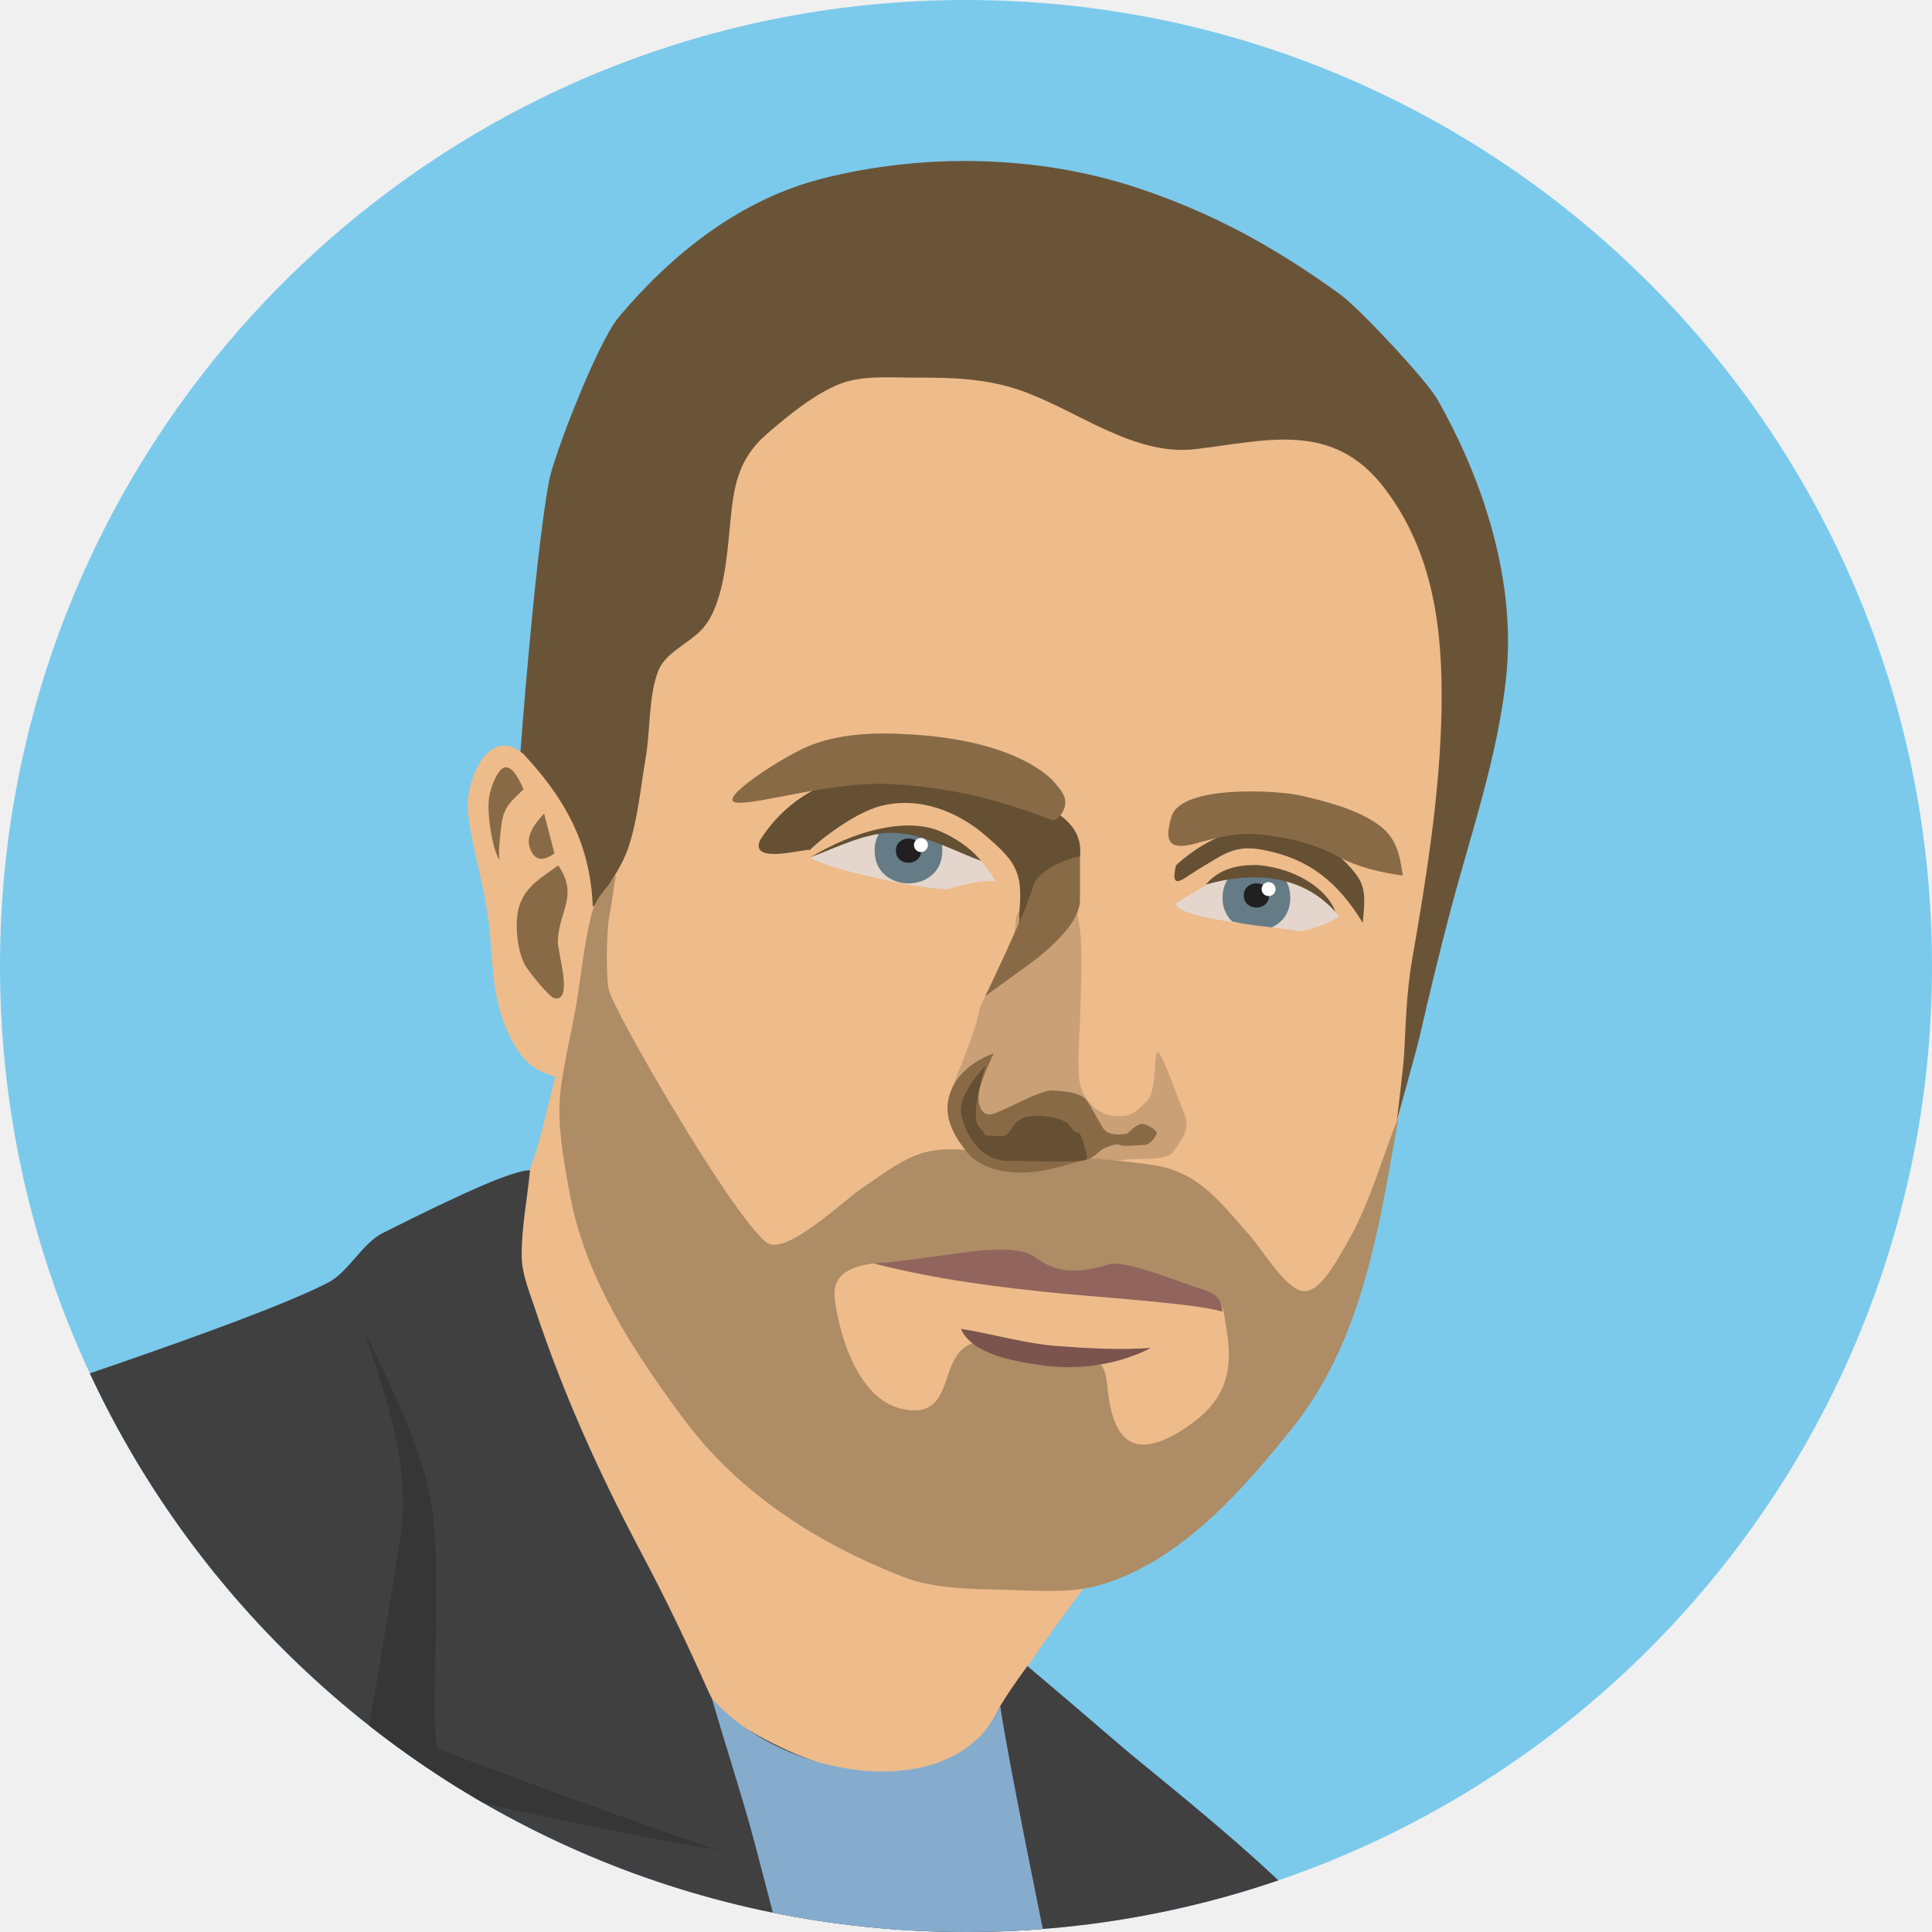
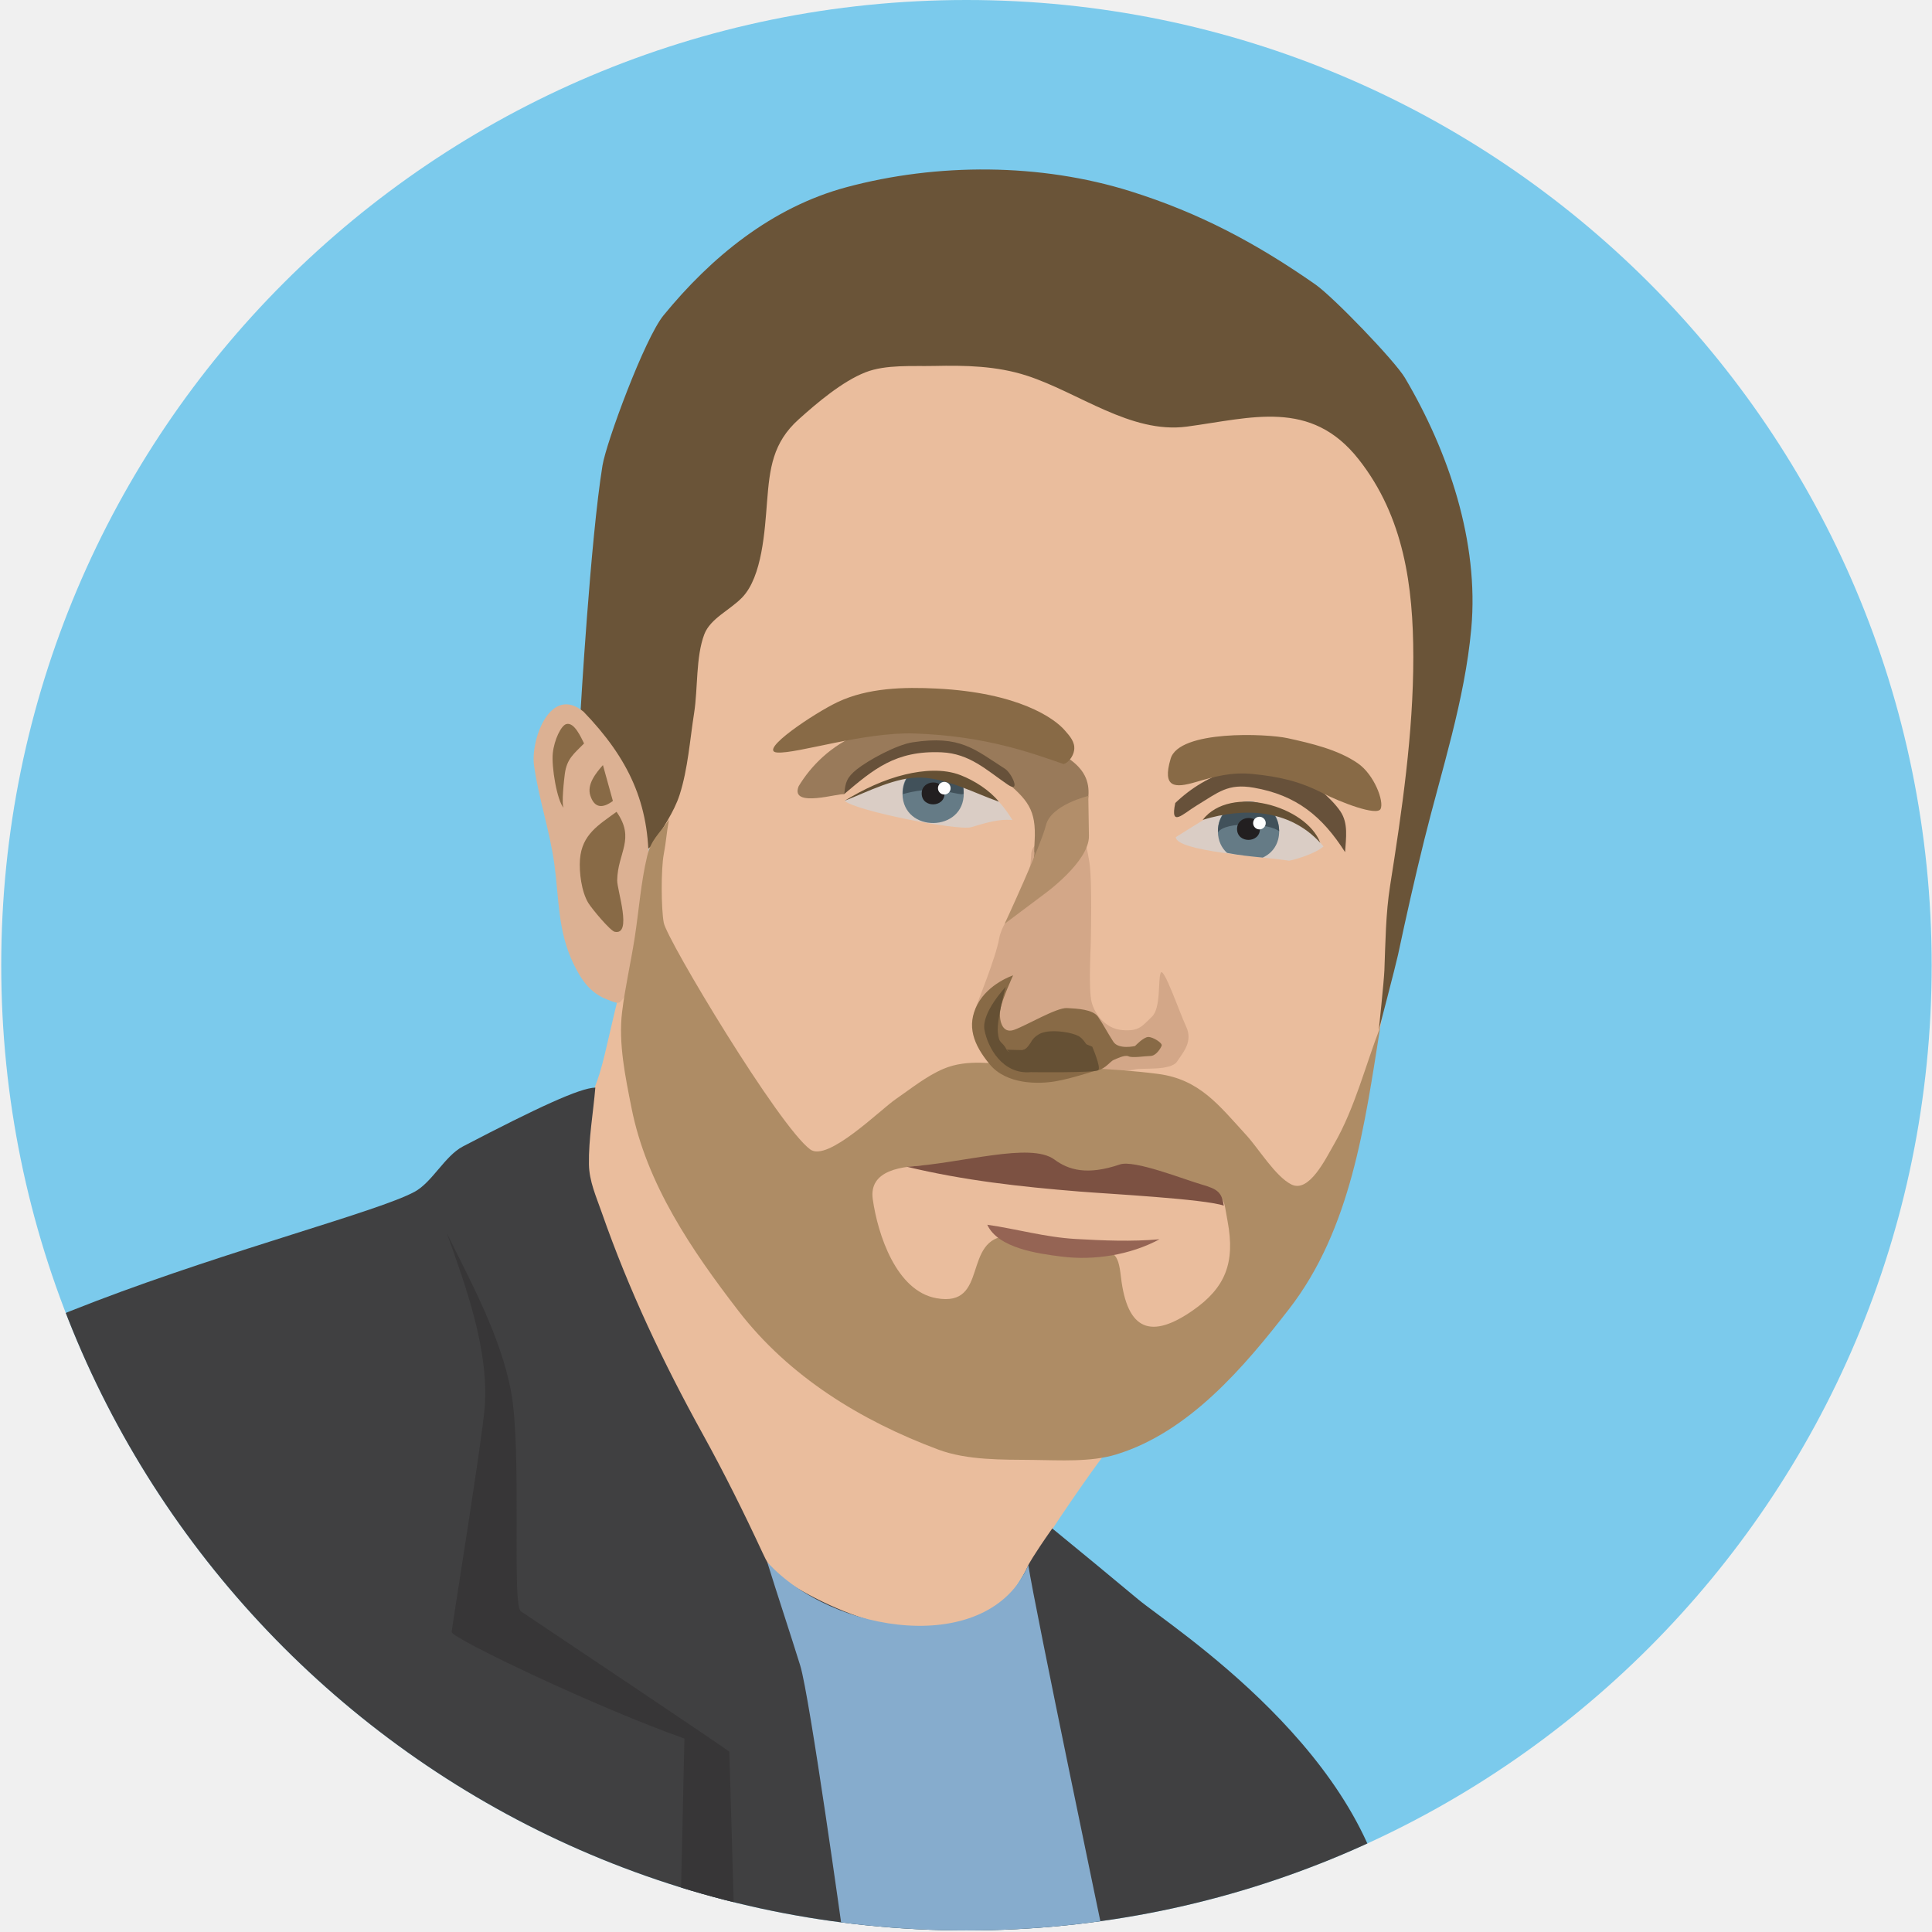
<svg xmlns="http://www.w3.org/2000/svg" xmlns:xlink="http://www.w3.org/1999/xlink" width="210" height="210" viewBox="0 0 210 210">
  <defs>
-     <ellipse id="a" cx="105" cy="105" rx="105" ry="105" />
+     <path id="a" d="M209.964,104.915 C209.964,162.858 162.992,209.83 105.049,209.83 C47.106,209.83 0.134,162.858 0.134,104.915 C0.134,46.972 47.106,0 105.049,0 C162.992,0 209.964,46.972 209.964,104.915" />
  </defs>
  <g fill="none" fill-rule="evenodd">
    <mask id="b" fill="white">
      <use xlink:href="#a" />
    </mask>
    <use fill="#7BCAEC" xlink:href="#a" />
-     <path fill="#EEBB8B" d="M64.481,114.621 C67.89,125.395 71.647,136.244 76.614,146.404 C79.518,152.344 82.408,156.409 88.567,159.242 C96.333,162.815 105.827,165.061 114.41,164.58 C123.864,164.051 134.156,159.34 139.562,151.344 C143.714,145.202 146.545,138.017 149.331,131.181 C150.644,127.958 151.199,125.242 152.02,121.405 C153.313,115.364 154.159,110.289 154.757,104.139 C155.974,91.638 161.032,79.528 158.733,66.586 C157.913,61.971 156.611,57.44 155.15,52.991 C154.55,51.165 153.935,47.112 152.535,45.693 C150.936,44.071 145.98,43.499 143.832,42.842 C131.406,39.038 118.479,34.463 105.522,32.943 C98.31,32.097 90.243,34.858 83.721,37.684 C80.93,38.893 77.389,40.39 75.674,43.066 C74.602,44.739 74.077,46.921 73.48,48.791 C71.443,55.175 69.797,61.692 68.161,68.189 C66.954,72.98 65.344,77.906 64.611,82.799 C64.159,85.822 64.481,89.076 64.481,92.132 L64.481,110.926 L64.481,114.621 Z" mask="url(#b)" />
-     <path fill="#CAA077" d="M118.071,126.05 C118.071,126.05 121.614,126.279 122.414,126.05 C123.214,125.821 126.757,126.324 127.557,125.157 C128.358,123.991 129.5,122.767 128.7,120.976 C127.9,119.184 126.088,113.577 125.737,114.493 C125.386,115.408 125.729,118.727 124.586,119.756 C123.443,120.786 123.1,121.486 121.043,121.286 C118.985,121.085 117.728,119.299 117.385,117.811 C117.042,116.324 117.385,111.174 117.385,111.174 C117.385,111.174 117.728,103.278 117.385,100.99 C117.042,98.701 116.471,96.183 116.357,96.526 C116.242,96.87 110.51,97.602 110.413,99.96 C110.222,104.611 106.87,107.601 106.413,110.004 C105.956,112.407 103.65,117.712 103.383,118.527 C103.116,119.342 105.956,126.096 109.956,126.167 C113.956,126.238 118.071,126.05 118.071,126.05" mask="url(#b)" />
-     <path fill="#E4D6CD" d="M141.354,101.221 C141.505,101.247 144.339,100.577 145.546,99.577 C143.378,96.921 143.118,96.027 139.834,95.054 C134.593,93.501 132.284,95.533 127.821,98.175 C127.821,99.897 138.155,100.674 141.354,101.221" mask="url(#b)" />
-     <path fill="#657B86" d="M133.95,100.169 C135.37,100.475 136.784,100.635 138.223,100.8 C139.371,100.294 140.247,99.224 140.247,97.587 C140.247,92.812 132.886,92.86 132.886,97.587 C132.886,98.719 133.309,99.578 133.95,100.169" mask="url(#b)" />
-     <path fill="#E4D6CD" d="M101.244,90.411 C96.452,89.265 92.308,91.125 88.098,93.179 C89.464,94.441 101.677,97.016 103.248,96.592 C104.82,96.168 106.534,95.608 108.234,95.814 C106.555,93.017 104.648,91.226 101.244,90.411" mask="url(#b)" />
-     <path fill="#EEBB8B" d="M118.186,172.178 C101.473,156.15 84.761,140.122 68.049,124.094 C65.642,121.786 63.212,117.863 60.806,115.556 C59.921,118.318 59.059,122.695 58.174,125.457 C57.435,127.761 55.903,130.641 55.745,133.062 C55.572,135.691 60.187,151.538 62.292,156.141 C64.516,161.002 81.917,198.655 82.584,199.154 C83.009,199.473 84.365,199.233 84.923,199.233 L91.779,199.233 L102.43,199.233 C100.881,195.23 117.73,172.525 118.186,172.178" mask="url(#b)" />
-     <path fill="#657B86" d="M101.639,90.544 C99.549,90.024 97.624,89.98 95.772,90.271 C95.338,90.831 95.068,91.562 95.068,92.465 C95.068,97.197 102.429,97.21 102.429,92.465 C102.429,91.745 102.26,91.137 101.976,90.636 C101.867,90.604 101.756,90.573 101.639,90.544" mask="url(#b)" />
-     <path fill="#6A5438" d="M64.926,98.175 C66.105,96.235 67.576,94.274 68.302,92.12 C69.338,89.046 69.64,85.506 70.193,82.318 C70.697,79.41 70.488,75.581 71.564,72.884 C72.322,70.98 74.742,70.002 76.208,68.502 C78.624,66.03 79.021,60.539 79.349,57.077 C79.73,53.041 80.135,49.977 83.311,47.209 C85.541,45.266 88.613,42.734 91.431,41.677 C93.87,40.763 97.104,41.062 99.661,41.047 C103.444,41.023 107.171,41.155 110.776,42.384 C116.979,44.498 123.18,49.611 129.915,48.821 C137.673,47.912 144.856,45.669 150.5,53.081 C155.828,60.078 156.819,68.459 156.691,76.952 C156.552,86.099 155.034,95.445 153.47,104.436 C152.89,107.765 152.807,111.23 152.624,114.597 C152.555,115.862 151.838,121.771 151.838,121.771 C151.838,121.771 154.006,113.997 154.288,112.764 C155.344,108.147 156.455,103.542 157.666,98.963 C159.871,90.624 162.789,82.275 163.709,73.655 C164.818,63.248 161.316,52.328 156.214,43.371 C155.04,41.311 147.761,33.506 145.628,31.965 C138.602,26.889 131.839,23.14 123.587,20.407 C112.851,16.851 100.449,16.613 89.465,19.388 C80.472,21.659 73.085,27.547 67.267,34.451 C64.943,37.209 60.146,49.624 59.65,52.397 C58.061,61.282 56.531,82.185 56.531,82.185 C56.531,82.185 58.698,86.836 59.583,89.296 C60.829,92.76 61.73,96.371 62.554,99.956 C63.345,99.363 64.135,98.769 64.926,98.175" mask="url(#b)" />
-     <path fill="#EEBB8B" d="M56.912,81.969 C52.97,78.619 50.476,85.243 50.86,88.343 C51.353,92.32 52.625,96.206 53.11,100.21 C53.62,104.41 53.387,108.314 55.23,112.274 C56.12,114.185 57.129,115.781 59.173,116.615 C60.927,117.331 60.516,117.178 61.614,115.966 C64.846,112.401 64.246,105.205 64.424,100.795 C64.733,93.114 62.174,87.619 56.912,81.969" mask="url(#b)" />
-     <path fill="#655034" d="M115.795 97.868C118.108 92.951 118.482 90.062 113.394 87.508 110.123 85.866 106.06 84.104 102.425 83.637 98.402 83.121 93.746 83.672 90.048 85.131 86.559 86.507 84.136 88.902 82.614 91.33 81.437 94.072 87.702 92.141 88.059 92.404 87.934 92.312 92.446 88.425 95.783 87.591 99.944 86.551 104.106 88.19 107.203 90.886 110.079 93.391 111.133 94.56 110.852 98.397 110.653 101.115 110.99 98.411 110.653 101.115 112.812 99.039 114.639 100.7 115.795 97.868M127.821 94.07C131.627 90.52 137.306 88.459 142.397 90.847 144.15 91.669 146.6 93.775 147.65 95.403 148.584 96.852 148.257 98.596 148.127 100.302 145.466 95.964 142.406 93.35 137.266 92.374 134.161 91.784 133.016 92.873 130.374 94.419 128.701 95.398 127.13 97.064 127.821 94.07" mask="url(#b)" />
-     <path fill="#886A46" d="M114.481 89.172C114.965 89.071 115.644 88.353 115.773 87.513 115.926 86.524 115.243 85.787 114.67 85.104 113.442 83.643 109.186 80.503 99.396 79.855 95.444 79.594 91.13 79.62 87.446 81.295 84.664 82.56 77.721 87.03 80.094 87.243 82.467 87.456 90.557 84.91 96.671 85.217 105.403 85.654 111.003 87.927 114.481 89.172M127.349 88.727C128.431 85.276 138.933 85.891 141.443 86.486 144.241 87.15 147.447 87.94 149.822 89.638 151.782 91.039 152.152 92.869 152.475 95.168 150.082 94.836 147.657 94.286 145.513 93.144 142.72 91.655 140.298 91.089 137.129 90.721 134.662 90.435 132.654 90.947 130.259 91.605 127.824 92.274 126.243 92.252 127.349 88.727" mask="url(#b)" />
-     <path fill="#655034" d="M106.641 93.583C105.51 92.159 103.739 90.996 102.092 90.319 100.051 89.479 97.575 89.649 95.441 90.124 92.86 90.699 90.361 91.837 88.098 93.179 90.878 92.145 94.372 90.363 97.375 90.531 100.527 90.708 103.72 92.497 106.641 93.583M131.082 96.147C134.473 91.903 143.56 94.666 145.163 99.132 141.452 94.965 136.001 94.734 131.082 96.147" mask="url(#b)" />
-     <path fill="#221F20" d="M137.94 97.334C137.94 99.082 135.193 99.082 135.193 97.334 135.193 95.607 137.94 95.534 137.94 97.334M100.122 92.465C100.122 94.213 97.375 94.213 97.375 92.465 97.375 90.738 100.122 90.665 100.122 92.465" mask="url(#b)" />
-     <path fill="#886A46" d="M60.684 94.072C62.932 97.381 60.734 98.976 60.632 102.323 60.596 103.495 62.378 108.989 60.236 108.496 59.703 108.374 57.55 105.703 57.132 104.999 56.317 103.628 56.059 101.236 56.204 99.713 56.487 96.729 58.491 95.624 60.684 94.072M60.265 92.761L59.138 88.425C58.279 89.37 57.141 90.719 57.571 92.088 58.065 93.663 59.082 93.607 60.265 92.761M56.912 85.788C56.586 85.118 55.791 83.166 54.816 83.422 54.194 83.585 53.344 85.259 53.139 86.886 52.934 88.513 53.556 92.652 54.356 93.522 54.039 93.177 54.462 89.929 54.545 89.393 54.82 87.604 55.632 87.047 56.912 85.788" mask="url(#b)" />
-     <path fill="#AE8C65" d="M90.731,141.145 C91.262,145.396 93.38,152.242 98.195,153.178 C104.609,154.424 101.263,145.948 107.016,145.803 C109.479,145.74 114.293,146.96 116.706,147.377 C119.627,147.883 120.099,147.939 120.394,150.942 C121.043,157.539 123.972,158.483 128.944,155.148 C132.914,152.484 134.172,149.491 133.315,144.478 C132.853,141.777 133.109,141.212 130.653,140.96 L108.115,138.644 C105.569,138.382 89.884,134.36 90.731,141.145 M98.127,171.387 C88.879,167.764 80.339,162.33 74.37,154.308 C68.866,146.913 63.587,138.891 61.92,129.701 C61.248,125.996 60.454,121.921 60.973,118.152 C61.381,115.192 62.113,112.231 62.622,109.282 C63.178,106.058 63.465,102.651 64.274,99.482 C64.802,97.411 65.717,96.903 66.971,95.114 C66.622,96.822 66.618,97.597 66.269,99.305 C65.921,101.012 65.851,105.807 66.149,107.51 C66.514,109.594 79.608,132.238 83.321,135.05 C85.384,136.613 91.773,130.427 93.683,129.156 C95.52,127.933 97.42,126.438 99.472,125.602 C102.371,124.421 105.533,125.108 108.568,125.304 C114.12,125.664 119.711,125.813 125.225,126.618 C130.218,127.346 132.489,130.501 135.755,134.185 C137.166,135.777 139.148,139.178 141.045,140.167 C143.142,141.261 145.183,137.202 146.276,135.362 C148.831,131.062 150.148,126.034 152.02,121.405 C149.968,133.148 148.124,145.653 140.53,155.148 C135.038,162.015 128.28,169.777 119.48,172.314 C116.405,173.201 112.672,172.894 109.512,172.811 C105.841,172.714 101.594,172.745 98.127,171.387" mask="url(#b)" />
-     <path fill="#91655D" d="M94.895,137.313 C101.754,139.078 108.532,139.935 115.574,140.619 C118.982,140.95 130.55,141.74 132.885,142.587 C132.669,140.983 132.181,140.59 130.306,140.017 C128.144,139.358 122.225,136.877 120.481,137.439 C116.503,138.721 114.294,137.994 112.626,136.723 C109.768,134.543 101.566,137.011 94.895,137.313" mask="url(#b)" />
-     <path fill="#7B544D" d="M104.439,144.437 C108.032,145.011 111.363,146.05 115.044,146.318 C118.377,146.561 121.772,146.758 125.104,146.509 C121.573,148.347 117.197,148.964 113.288,148.406 C110.507,148.008 105.691,147.29 104.439,144.437" mask="url(#b)" />
-     <path fill="#404041" d="M41.608,134.021 C39.394,135.133 37.854,138.278 35.684,139.402 C26.853,143.973 -2.474,153.184 -2.858,153.75 C-3.413,154.568 14.414,212.326 14.414,212.326 L145.546,212.326 C143.934,207.23 125.736,193.128 121.861,189.783 C118.48,186.866 115.08,183.972 111.672,181.088 C109.222,184.468 108.725,185.45 108.725,185.45 C102.564,198.752 86.482,191.379 80.307,187.396 C78.22,186.05 77.804,185.665 76.819,183.449 C74.66,178.592 72.365,173.79 69.871,169.096 C65.224,160.348 61.277,151.666 58.151,142.241 C57.503,140.288 56.706,138.456 56.702,136.429 C56.696,133.387 57.315,130.231 57.615,127.201 C55.771,127.214 50.72,129.448 41.608,134.021 Z" mask="url(#b)" />
-     <path fill="#373637" d="M39.504,144.437 C42.355,150.445 45.785,156.996 46.918,163.594 C48.136,170.687 46.572,189.276 47.68,190.049 C48.329,190.503 74.197,199.997 78.188,201.09 C71.261,200.18 39.674,193.516 39.33,192.431 C39.278,192.267 43.352,169.457 43.721,165.445 C44.353,158.558 41.696,150.887 39.504,144.437" mask="url(#b)" />
-     <path fill="#86ACCD" d="M77.37,184.601 C78.48,188.4 80.026,193.303 81.136,197.101 C82.221,200.813 85.137,212.326 85.137,212.326 L113.89,212.326 C113.89,212.326 109.425,190.578 108.725,185.45 C103.846,196.491 85.151,193.443 77.37,184.601" mask="url(#b)" />
-     <path fill="#FEFEFE" d="M138.651 96.643C138.651 97.063 138.311 97.403 137.891 97.403 137.472 97.403 137.132 97.063 137.132 96.643 137.132 96.223 137.472 95.883 137.891 95.883 138.311 95.883 138.651 96.223 138.651 96.643M100.859 91.853C100.859 92.273 100.52 92.613 100.1 92.613 99.681 92.613 99.341 92.273 99.341 91.853 99.341 91.433 99.681 91.093 100.1 91.093 100.52 91.093 100.859 91.433 100.859 91.853" mask="url(#b)" />
-     <path fill="#886A46" d="M108.013,114.492 C108.013,114.492 106.656,117.315 106.424,118.527 C106.192,119.739 106.528,121.548 108.013,121.053 C109.499,120.558 113.157,118.442 114.414,118.527 C115.671,118.612 117.525,118.727 118.141,119.642 C118.757,120.558 119.216,121.529 119.927,122.663 C120.547,123.653 122.529,123.221 122.529,123.221 C122.529,123.221 123.557,122.159 124.129,122.159 C124.7,122.159 125.843,122.91 125.729,123.221 C125.615,123.533 125.043,124.448 124.357,124.448 C123.671,124.448 122.186,124.677 121.729,124.448 C121.271,124.219 120.261,124.733 119.918,124.86 C119.575,124.987 118.877,125.916 118.071,126.05 C117.265,126.184 115.099,126.966 112.928,127.309 C110.756,127.652 106.985,127.582 105.042,125.157 C103.099,122.732 102.299,120.443 103.67,117.925 C105.042,115.408 108.013,114.492 108.013,114.492" mask="url(#b)" />
-     <path fill="#655034" d="M109.956,126.167 C109.956,126.167 117.728,126.394 118.071,126.05 C118.414,125.707 117.385,123.221 117.385,123.221 C117.385,123.221 113.271,121.358 112.242,121.931 C111.213,122.503 107.67,124.563 107.099,123.418 C106.528,122.274 106.185,122.815 106.07,121.286 C105.956,119.756 107.099,115.866 107.099,115.866 C107.099,115.866 104.127,118.901 104.47,120.988 C104.813,123.075 106.528,126.418 109.956,126.167" mask="url(#b)" />
-     <path fill="#655034" d="M107.099,123.418 C107.099,123.418 108.571,123.497 109.028,123.497 C109.485,123.497 110.071,122.503 110.071,122.503 C110.071,122.503 110.528,121.587 111.785,121.359 C113.042,121.13 114.985,121.473 115.785,121.93 C116.585,122.388 117.385,124.219 117.385,124.219 C117.385,124.219 114.3,122.43 113.271,122.753 C112.242,123.075 111.557,123.761 110.756,124.219 C109.956,124.677 109.076,124.778 108.276,124.32 C107.476,123.862 107.099,123.418 107.099,123.418" mask="url(#b)" />
-     <path fill="#886A46" d="M117.385,93.055 L117.385,97.868 C117.385,100.99 111.847,104.818 111.847,104.818 L107.099,108.269 C107.099,108.269 111.6,98.943 112.242,96.495 C112.884,94.047 117.385,93.055 117.385,93.055" mask="url(#b)" />
+     <path fill="#EABD9D" d="M70.742,106.754 C73.979,116.439 77.532,126.188 82.169,135.297 C84.881,140.623 87.553,144.254 93.165,146.727 C100.241,149.844 108.861,151.738 116.619,151.182 C125.164,150.569 134.407,146.166 139.184,138.864 C142.852,133.256 145.31,126.723 147.734,120.508 C148.876,117.577 149.339,115.116 150.027,111.637 C151.111,106.16 151.804,101.563 152.258,95.998 C153.181,84.686 157.585,73.673 155.321,62.012 C154.513,57.853 153.272,53.778 151.886,49.779 C151.317,48.138 150.704,44.485 149.417,43.222 C147.947,41.78 143.456,41.334 141.503,40.77 C130.209,37.511 118.45,33.561 106.708,32.372 C100.171,31.71 92.912,34.319 87.053,36.966 C84.546,38.098 81.364,39.501 79.85,41.943 C78.904,43.47 78.461,45.449 77.947,47.147 C76.195,52.944 74.799,58.856 73.411,64.749 C72.387,69.095 71.001,73.568 70.408,78 C70.041,80.738 70.379,83.673 70.423,86.435 L70.69,103.415 C70.707,104.528 70.725,105.641 70.742,106.754" mask="url(#b)" />
+     <path fill="#D3A788" d="M119.383,116.317 C119.383,116.317 122.591,116.473 123.312,116.255 C124.032,116.037 127.244,116.44 127.952,115.375 C128.659,114.31 129.675,113.188 128.926,111.581 C128.177,109.974 126.457,104.933 126.153,105.765 C125.849,106.598 126.206,109.591 125.187,110.538 C124.167,111.484 123.867,112.122 122.003,111.97 C120.139,111.818 118.977,110.222 118.645,108.883 C118.314,107.543 118.551,102.886 118.551,102.886 C118.551,102.886 118.749,95.747 118.406,93.684 C118.064,91.621 117.511,89.355 117.412,89.666 C117.314,89.978 112.139,90.722 112.085,92.853 C111.978,97.058 108.988,99.808 108.609,101.985 C108.229,104.163 106.219,108.989 105.989,109.729 C105.759,110.469 108.425,116.531 112.044,116.538 C115.663,116.545 119.383,116.317 119.383,116.317" mask="url(#b)" />
+     <path fill="#DACDC5" d="M140.092,93.552 C140.229,93.574 142.783,92.928 143.861,92.008 C141.862,89.638 141.614,88.834 138.629,88.002 C133.866,86.674 131.807,88.542 127.806,90.993 C127.831,92.548 137.191,93.103 140.092,93.552" mask="url(#b)" />
+     <path fill="#657B86" d="M133.379,92.707 C134.668,92.964 135.949,93.088 137.254,93.216 C138.284,92.743 139.062,91.763 139.039,90.284 C138.971,85.971 132.312,86.118 132.38,90.389 C132.396,91.412 132.791,92.182 133.379,92.707" mask="url(#b)" />
+     <path fill="#41515A" d="M139.04,90.364 C138.972,86.05 132.314,86.197 132.381,90.469 C133.234,89.216 138.111,89.497 139.04,90.364" mask="url(#b)" />
+     <path fill="#DACDC5" d="M103.654,84.356 C99.303,83.388 95.581,85.128 91.801,87.044 C93.055,88.165 104.14,90.318 105.555,89.913 C106.971,89.507 108.513,88.976 110.054,89.138 C108.496,86.635 106.745,85.044 103.654,84.356" mask="url(#b)" />
+     <path fill="#EABD9D" d="M120.142,157.993 C104.796,143.749 89.45,129.505 74.104,115.262 C71.895,113.211 69.64,109.701 67.431,107.65 C66.669,110.158 65.952,114.125 65.19,116.634 C64.555,118.726 63.21,121.349 63.101,123.539 C62.983,125.917 67.382,140.17 69.352,144.299 C71.433,148.658 87.709,182.431 88.32,182.873 C88.709,183.154 89.932,182.919 90.437,182.91 C92.504,182.878 94.572,182.846 96.639,182.813 C99.85,182.762 103.062,182.712 106.273,182.661 C104.816,179.066 119.735,158.312 120.142,157.993" mask="url(#b)" />
+     <path fill="#657B86" d="M104.013,84.47 C102.115,84.031 100.374,84.018 98.702,84.308 C98.317,84.82 98.084,85.484 98.096,86.3 C98.164,90.576 104.823,90.482 104.756,86.195 C104.745,85.545 104.583,84.998 104.319,84.549 C104.22,84.521 104.119,84.495 104.013,84.47" mask="url(#b)" />
+     <path fill="#41515A" d="M104.06,84.49 C102.162,84.051 100.42,84.038 98.749,84.328 C98.364,84.84 98.13,85.504 98.143,86.32 C98.143,86.32 99.779,85.808 101.378,85.864 C103.106,85.925 104.728,86.561 104.736,86.245 C104.756,85.507 104.63,85.018 104.366,84.569 C104.267,84.541 104.166,84.515 104.06,84.49" mask="url(#b)" />
+     <path fill="#6A5438" d="M70.911,91.888 C71.949,90.118 73.252,88.325 73.879,86.369 C74.773,83.577 74.995,80.374 75.45,77.486 C75.865,74.851 75.621,71.394 76.556,68.942 C77.215,67.211 79.39,66.293 80.695,64.917 C82.845,62.65 83.127,57.683 83.374,54.55 C83.661,50.898 83.984,48.123 86.818,45.578 C88.807,43.79 91.55,41.459 94.084,40.464 C96.278,39.604 99.207,39.828 101.521,39.777 C104.942,39.703 108.316,39.768 111.594,40.827 C117.235,42.649 122.918,47.18 128.999,46.371 C136.004,45.439 142.47,43.31 147.681,49.927 C152.6,56.173 153.616,63.731 153.621,71.407 C153.625,79.673 152.385,88.139 151.097,96.285 C150.621,99.3 150.594,102.432 150.477,105.477 C150.433,106.621 149.868,111.97 149.868,111.97 C149.868,111.97 151.718,104.915 151.956,103.797 C152.846,99.611 153.786,95.434 154.816,91.28 C156.692,83.714 159.213,76.129 159.922,68.327 C160.778,58.909 157.455,49.093 152.712,41.072 C151.621,39.228 144.926,32.28 142.974,30.917 C136.546,26.431 130.374,23.14 122.87,20.788 C113.109,17.728 101.886,17.69 91.989,20.353 C83.886,22.533 77.288,27.959 72.123,34.279 C70.059,36.804 65.896,48.089 65.487,50.602 C64.177,58.652 63.089,77.561 63.089,77.561 C63.089,77.561 65.115,81.732 65.951,83.941 C67.128,87.054 67.994,90.303 68.791,93.531 C69.497,92.983 70.204,92.436 70.911,91.888" mask="url(#b)" />
+     <path fill="#DCB193" d="M63.431,77.36 C59.817,74.389 57.655,80.409 58.047,83.205 C58.549,86.791 59.755,90.284 60.251,93.894 C60.772,97.682 60.616,101.213 62.34,104.765 C63.172,106.478 64.108,107.907 65.968,108.631 C67.566,109.253 67.191,109.12 68.167,108.01 C71.041,104.743 70.396,98.249 70.494,94.262 C70.664,87.317 68.272,82.389 63.431,77.36" mask="url(#b)" />
+     <path fill="#997A5A" d="M116.924,90.886 C118.946,86.411 119.243,83.796 114.604,81.56 C111.621,80.123 107.921,78.589 104.626,78.219 C100.98,77.81 96.775,78.374 93.451,79.744 C90.314,81.038 88.156,83.236 86.814,85.452 C85.789,87.946 91.428,86.112 91.755,86.344 C91.641,86.263 95.667,82.687 98.674,81.886 C102.424,80.887 106.211,82.308 109.051,84.7 C111.689,86.922 112.659,87.964 112.459,91.435 C112.318,93.893 112.584,91.446 112.318,93.893 C114.242,91.987 115.918,93.462 116.924,90.886" mask="url(#b)" />
+     <path fill="#67513A" d="M127.748,87.283 C131.14,84.022 136.249,82.079 140.888,84.164 C142.485,84.882 144.732,86.75 145.704,88.205 C146.57,89.502 146.299,91.083 146.206,92.626 C143.737,88.744 140.932,86.426 136.268,85.617 C133.45,85.128 132.43,86.128 130.062,87.563 C128.563,88.471 127.166,89.999 127.748,87.283" mask="url(#b)" />
+     <path fill="#886A46" d="M115.611 83.048C116.047 82.95 116.651 82.291 116.757 81.531 116.881 80.635 116.252 79.979 115.724 79.37 114.593 78.068 110.698 75.291 101.833 74.845 98.254 74.665 94.352 74.75 91.043 76.316 88.545 77.498 82.327 81.636 84.477 81.795 86.626 81.954 93.908 79.538 99.444 79.728 107.349 79.999 112.447 81.973 115.611 83.048M127.245 82.463C128.175 79.329 137.684 79.735 139.963 80.238 142.503 80.798 145.415 81.466 147.588 82.966 149.38 84.204 150.459 87.111 150.066 87.925 149.674 88.739 145.695 87.196 143.739 86.195 141.191 84.89 138.993 84.413 136.121 84.126 133.885 83.902 132.076 84.393 129.919 85.022 127.725 85.661 126.295 85.664 127.245 82.463" mask="url(#b)" />
+     <path fill="#655034" d="M108.581 87.146C107.538 85.874 105.92 84.849 104.42 84.261 102.562 83.531 100.325 83.72 98.401 84.18 96.074 84.736 93.83 85.8 91.801 87.044 94.302 86.07 97.437 84.411 100.156 84.52 103.01 84.635 105.924 86.205 108.581 87.146M130.728 89.114C133.735 85.231 141.994 87.598 143.508 91.61 140.092 87.898 135.157 87.768 130.728 89.114" mask="url(#b)" />
+     <path fill="#221F20" d="M136.948 90.089C136.973 91.668 134.488 91.708 134.463 90.128 134.439 88.567 136.922 88.463 136.948 90.089M102.668 86.228C102.693 87.807 100.208 87.846 100.184 86.267 100.159 84.706 102.643 84.601 102.668 86.228" mask="url(#b)" />
+     <path fill="#886A46" d="M67.015 88.241C69.096 91.199 67.13 92.671 67.085 95.696 67.07 96.756 68.76 101.695 66.815 101.28 66.331 101.177 64.346 98.794 63.957 98.164 63.201 96.938 62.933 94.78 63.042 93.401 63.256 90.701 65.054 89.675 67.015 88.241M66.618 87.063C66.257 85.762 65.897 84.461 65.536 83.161 64.773 84.027 63.762 85.262 64.171 86.493 64.64 87.909 65.56 87.843 66.618 87.063M63.485 80.81C63.18 80.21 62.434 78.457 61.555 78.702 60.995 78.858 60.25 80.383 60.088 81.856 59.925 83.329 60.547 87.06 61.283 87.834 60.991 87.527 61.328 84.587 61.395 84.101 61.618 82.481 62.345 81.966 63.485 80.81" mask="url(#b)" />
+     <path fill="#AE8C65" d="M94.866,130.345 C95.406,134.177 97.419,140.333 101.788,141.11 C107.608,142.145 104.461,134.534 109.663,134.321 C111.891,134.23 116.263,135.263 118.451,135.606 C121.101,136.021 121.529,136.065 121.839,138.774 C122.519,144.725 125.182,145.537 129.633,142.452 C133.186,139.989 134.281,137.267 133.435,132.75 C132.979,130.316 133.202,129.802 130.977,129.609 C124.17,129.018 117.363,128.428 110.556,127.837 C108.249,127.637 94.003,124.226 94.866,130.345 M101.986,157.563 C93.569,154.421 85.765,149.633 80.252,142.47 C75.168,135.867 70.279,128.694 68.64,120.415 C67.979,117.077 67.203,113.407 67.619,109.993 C67.946,107.313 68.566,104.628 68.984,101.956 C69.441,99.036 69.653,95.953 70.339,93.078 C70.788,91.199 71.608,90.727 72.717,89.093 C72.426,90.641 72.433,91.341 72.142,92.89 C71.851,94.437 71.856,98.77 72.15,100.305 C72.51,102.182 84.676,122.455 88.075,124.943 C89.963,126.325 95.655,120.646 97.365,119.471 C99.009,118.34 100.707,116.961 102.552,116.177 C105.157,115.069 108.027,115.644 110.776,115.778 C115.803,116.024 120.863,116.08 125.862,116.728 C130.389,117.315 132.489,120.133 135.495,123.415 C136.795,124.834 138.636,127.879 140.366,128.745 C142.279,129.703 144.067,126.007 145.03,124.329 C147.28,120.407 148.399,115.846 150.027,111.637 C148.338,122.276 146.847,133.6 140.113,142.288 C135.243,148.571 129.239,155.679 121.315,158.097 C118.546,158.942 115.165,158.718 112.305,158.688 C108.983,158.653 105.141,158.741 101.986,157.563" mask="url(#b)" />
+     <path fill="#7C5142" d="M98.577,126.823 C104.807,128.32 110.951,128.998 117.331,129.515 C120.419,129.766 130.895,130.316 133.019,131.047 C132.801,129.601 132.354,129.253 130.649,128.762 C128.684,128.197 123.294,126.04 121.725,126.572 C118.144,127.788 116.136,127.163 114.609,126.037 C111.993,124.109 104.607,126.455 98.577,126.823" mask="url(#b)" />
+     <path fill="#956454" d="M107.312,133.124 C110.57,133.592 113.599,134.482 116.933,134.672 C119.951,134.844 123.025,134.974 126.036,134.702 C122.868,136.413 118.918,137.032 115.374,136.584 C112.852,136.264 108.486,135.683 107.312,133.124" mask="url(#b)" />
+     <path fill="#404041" d="M64.71,118.217 C63.042,118.255 58.504,120.345 50.327,124.608 C48.339,125.643 46.992,128.507 45.044,129.553 C37.12,133.809 -18.23,145.916 -17.969,162.542 C-17.707,179.168 -16.694,212.718 -16.694,212.718 C-16.694,212.718 139.561,209.723 151.169,209.541 C149.265,190.794 127.27,176.813 123.717,173.847 C120.618,171.259 117.501,168.693 114.377,166.135 C112.208,169.225 111.773,170.118 111.773,170.118 C106.389,182.225 91.736,175.792 86.093,172.281 C84.186,171.095 83.804,170.753 82.881,168.765 C80.86,164.408 78.715,160.101 76.393,155.896 C72.065,148.058 68.37,140.269 65.408,131.798 C64.795,130.043 64.047,128.399 64.015,126.568 C63.967,123.819 64.482,120.96 64.71,118.217" mask="url(#b)" />
+     <path fill="#86ACCD" d="M83.397,169.798 C84.455,173.214 85.922,177.622 86.981,181.038 C88.015,184.377 91.637,210.477 91.637,210.477 L120.079,211.103 C120.079,211.103 112.479,174.742 111.773,170.118 C107.516,180.163 90.561,177.676 83.397,169.798" mask="url(#b)" />
+     <path fill="#FEFEFE" d="M137.581 89.454C137.587 89.834 137.285 90.146 136.905 90.152 136.526 90.158 136.214 89.855 136.208 89.476 136.202 89.097 136.504 88.784 136.884 88.778 137.263 88.772 137.575 89.075 137.581 89.454M103.327 85.665C103.333 86.044 103.03 86.356 102.651 86.362 102.271 86.368 101.959 86.066 101.953 85.686 101.947 85.307 102.25 84.995 102.629 84.988 103.008 84.983 103.321 85.285 103.327 85.665" mask="url(#b)" />
+     <path fill="#886A46" d="M110.12,106.018 C110.12,106.018 108.932,108.587 108.74,109.686 C108.547,110.784 108.876,112.414 110.214,111.945 C111.55,111.476 114.829,109.513 115.967,109.572 C117.106,109.631 118.785,109.708 119.355,110.526 C119.925,111.345 120.355,112.216 121.014,113.231 C121.588,114.116 123.375,113.698 123.375,113.698 C123.375,113.698 124.29,112.724 124.807,112.716 C125.324,112.707 126.369,113.369 126.27,113.652 C126.171,113.935 125.667,114.77 125.047,114.78 C124.426,114.79 123.085,115.018 122.669,114.818 C122.252,114.617 121.345,115.096 121.037,115.216 C120.729,115.336 120.11,116.185 119.383,116.317 C118.655,116.45 116.708,117.187 114.748,117.528 C112.789,117.869 109.376,117.859 107.584,115.695 C105.791,113.532 105.035,111.475 106.24,109.181 C107.445,106.887 110.12,106.018 110.12,106.018" mask="url(#b)" />
+     <path fill="#655034" d="M112.044,116.538 C112.044,116.538 119.078,116.632 119.383,116.317 C119.688,116.002 118.722,113.771 118.722,113.771 C118.722,113.771 114.974,112.146 114.051,112.678 C113.129,113.209 109.953,115.121 109.42,114.095 C108.887,113.069 108.584,113.563 108.459,112.183 C108.334,110.803 109.313,107.271 109.313,107.271 C109.313,107.271 106.668,110.056 107.007,111.937 C107.347,113.817 108.945,116.813 112.044,116.538" mask="url(#b)" />
+     <path fill="#655034" d="M109.42,114.095 C109.42,114.095 110.752,114.145 111.166,114.139 C111.579,114.132 112.095,113.226 112.095,113.226 C112.095,113.226 112.496,112.392 113.63,112.168 C114.764,111.943 116.526,112.225 117.257,112.628 C117.987,113.03 118.737,114.673 118.737,114.673 C118.737,114.673 115.919,113.1 114.994,113.406 C114.068,113.712 113.457,114.342 112.74,114.767 C112.023,115.192 111.228,115.296 110.497,114.894 C109.767,114.491 109.42,114.095 109.42,114.095" mask="url(#b)" />
+     <path fill="#B28E6A" d="M118.293,86.515 C118.293,86.515 118.318,88.044 118.362,90.864 C118.406,93.684 113.451,97.222 113.451,97.222 L109.204,100.408 C109.204,100.408 113.144,91.918 113.69,89.697 C114.236,87.476 118.293,86.515 118.293,86.515" mask="url(#b)" />
+     <path fill="#67513A" d="M109.247,83.57 C105.916,81.437 104.39,79.893 99.203,80.685 C97.417,80.958 94.355,82.649 93.133,83.625 C92.045,84.495 91.879,85.054 91.773,86.298 C94.901,83.672 97.306,81.548 102.35,81.773 C105.397,81.91 107.216,83.7 109.532,85.281 C110.999,86.282 109.97,84.035 109.247,83.57" mask="url(#b)" />
+     <path fill="#373637" d="M56.616,175.143 C55.603,174.46 56.753,157.643 55.55,151.251 C54.431,145.305 51.235,139.436 48.571,134.049 C50.646,139.845 53.159,146.738 52.684,152.969 C52.408,156.599 49.047,177.267 49.096,177.414 C49.357,178.193 64.928,185.633 74.393,188.97 L73.845,213.611 L79.98,214.802 L79.276,190.415 C79.556,190.47 57.21,175.544 56.616,175.143" mask="url(#b)" />
  </g>
</svg>
